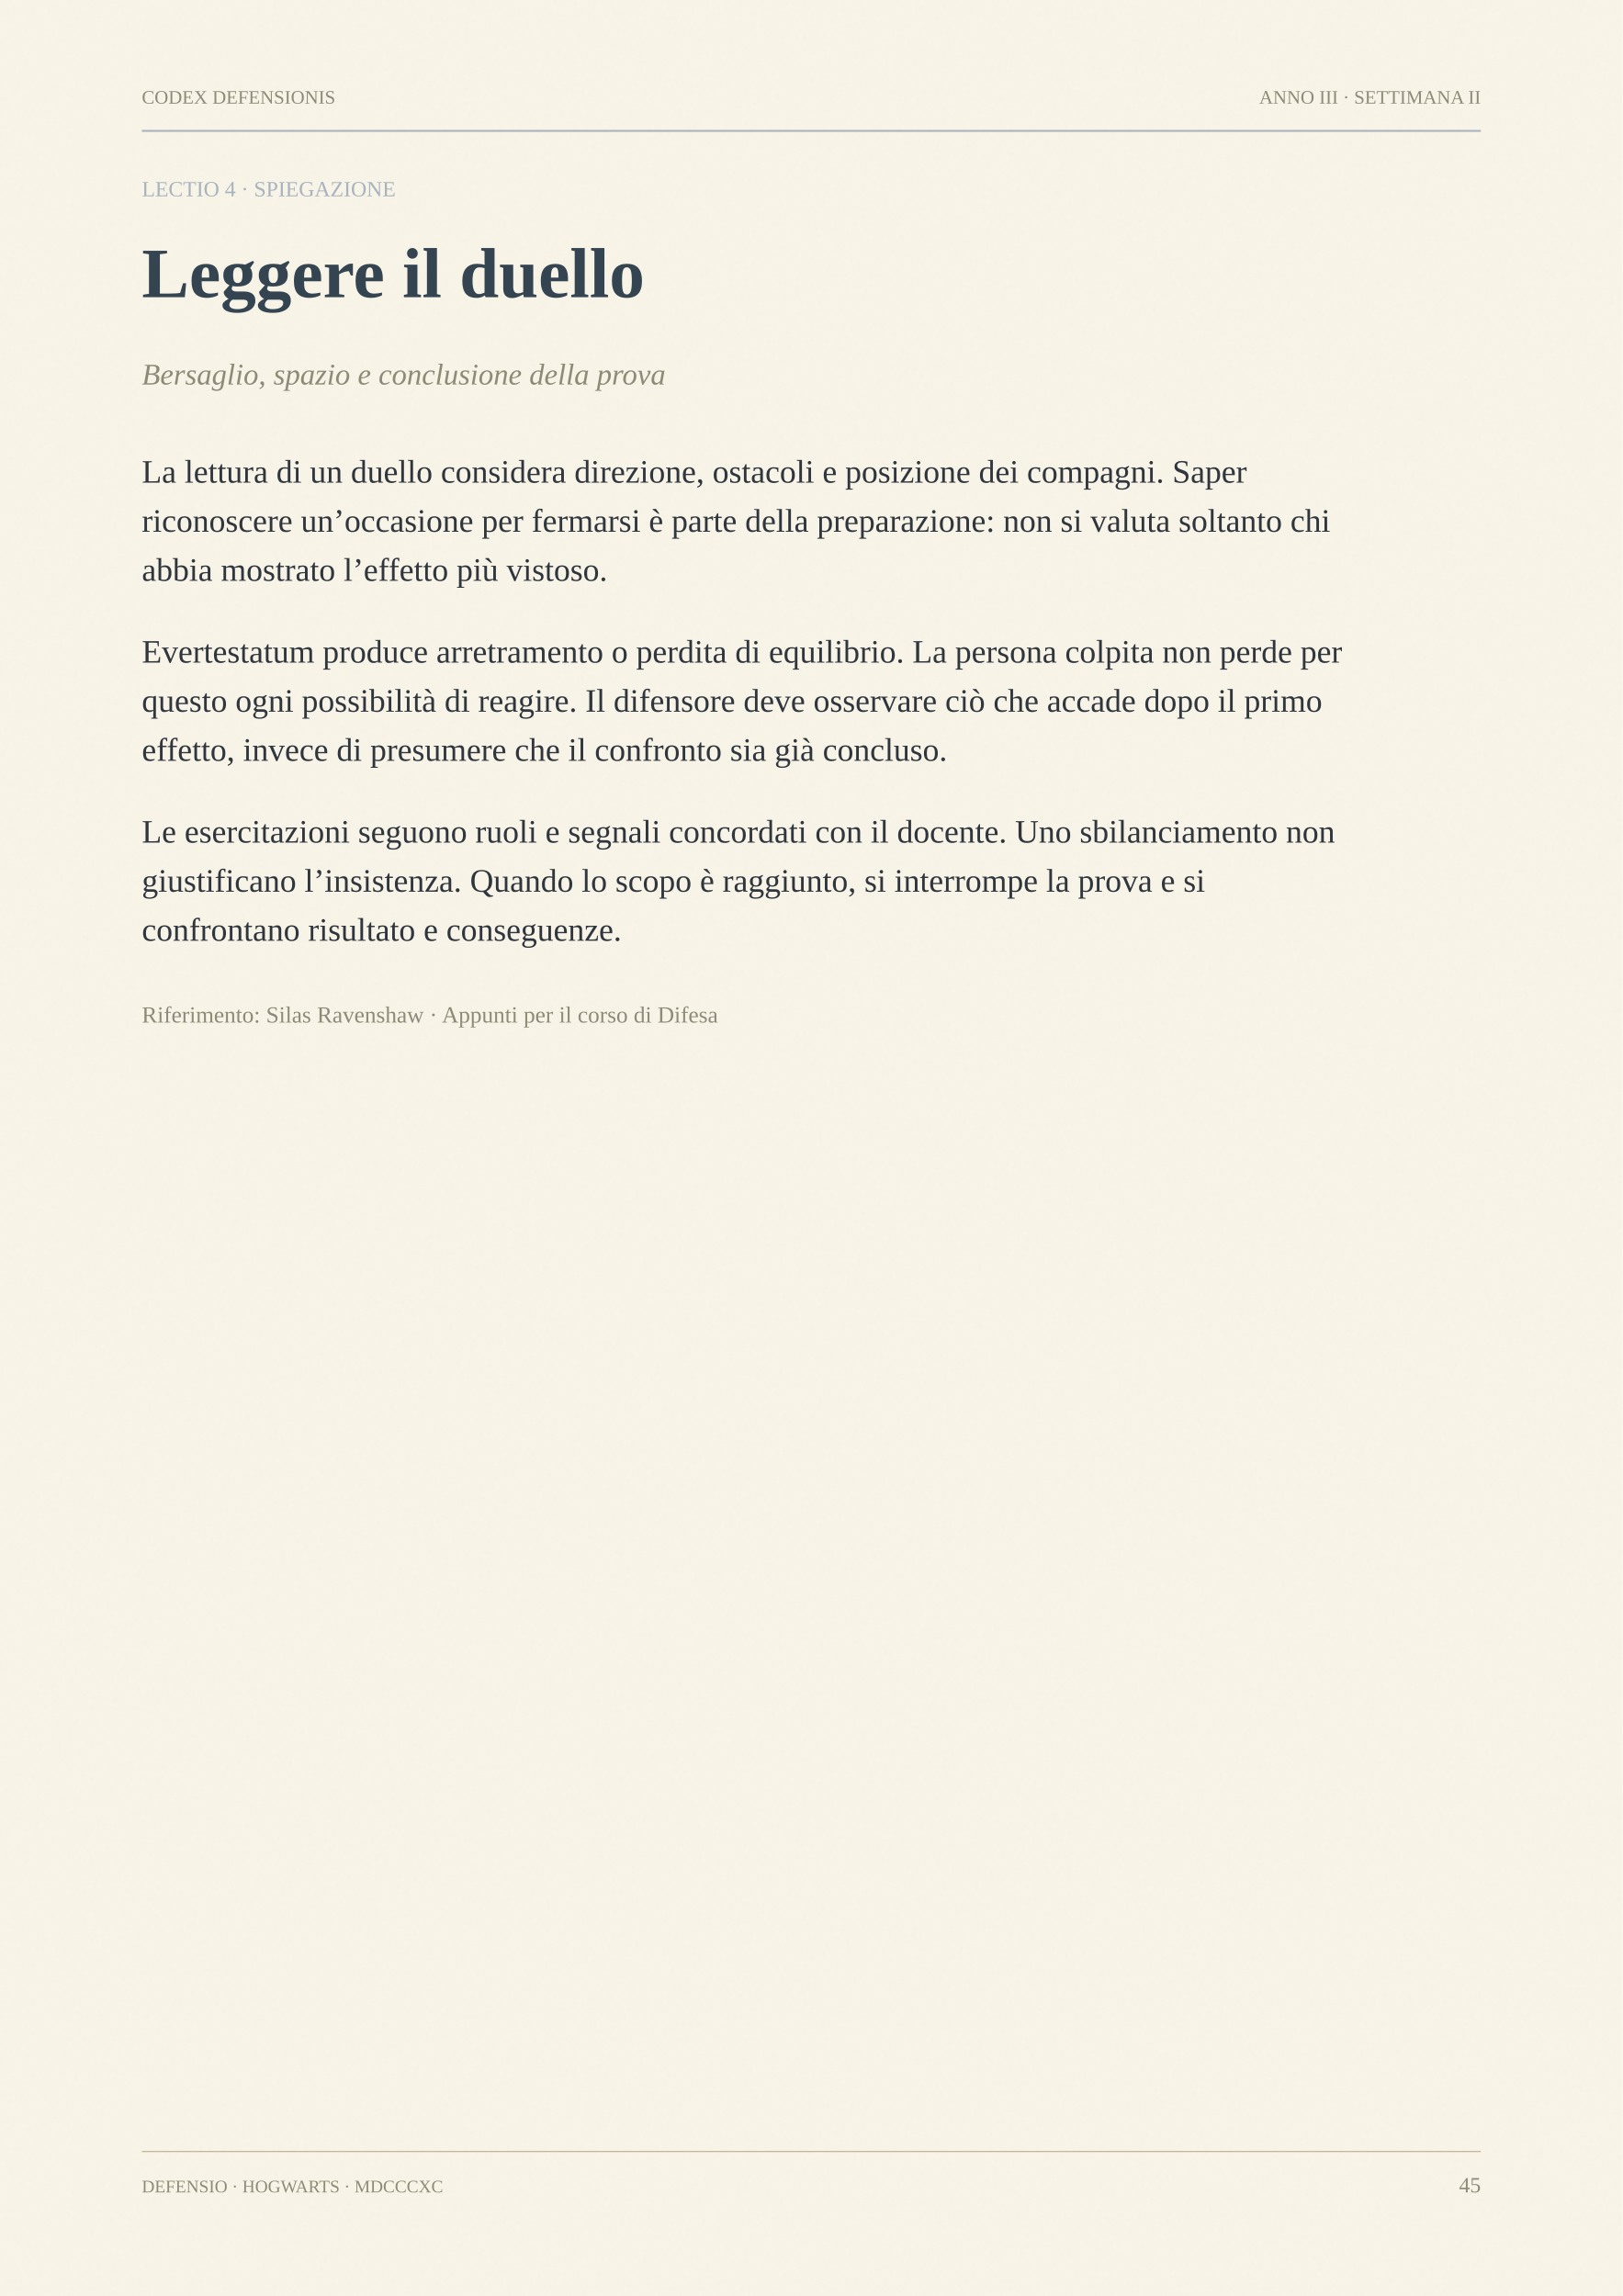
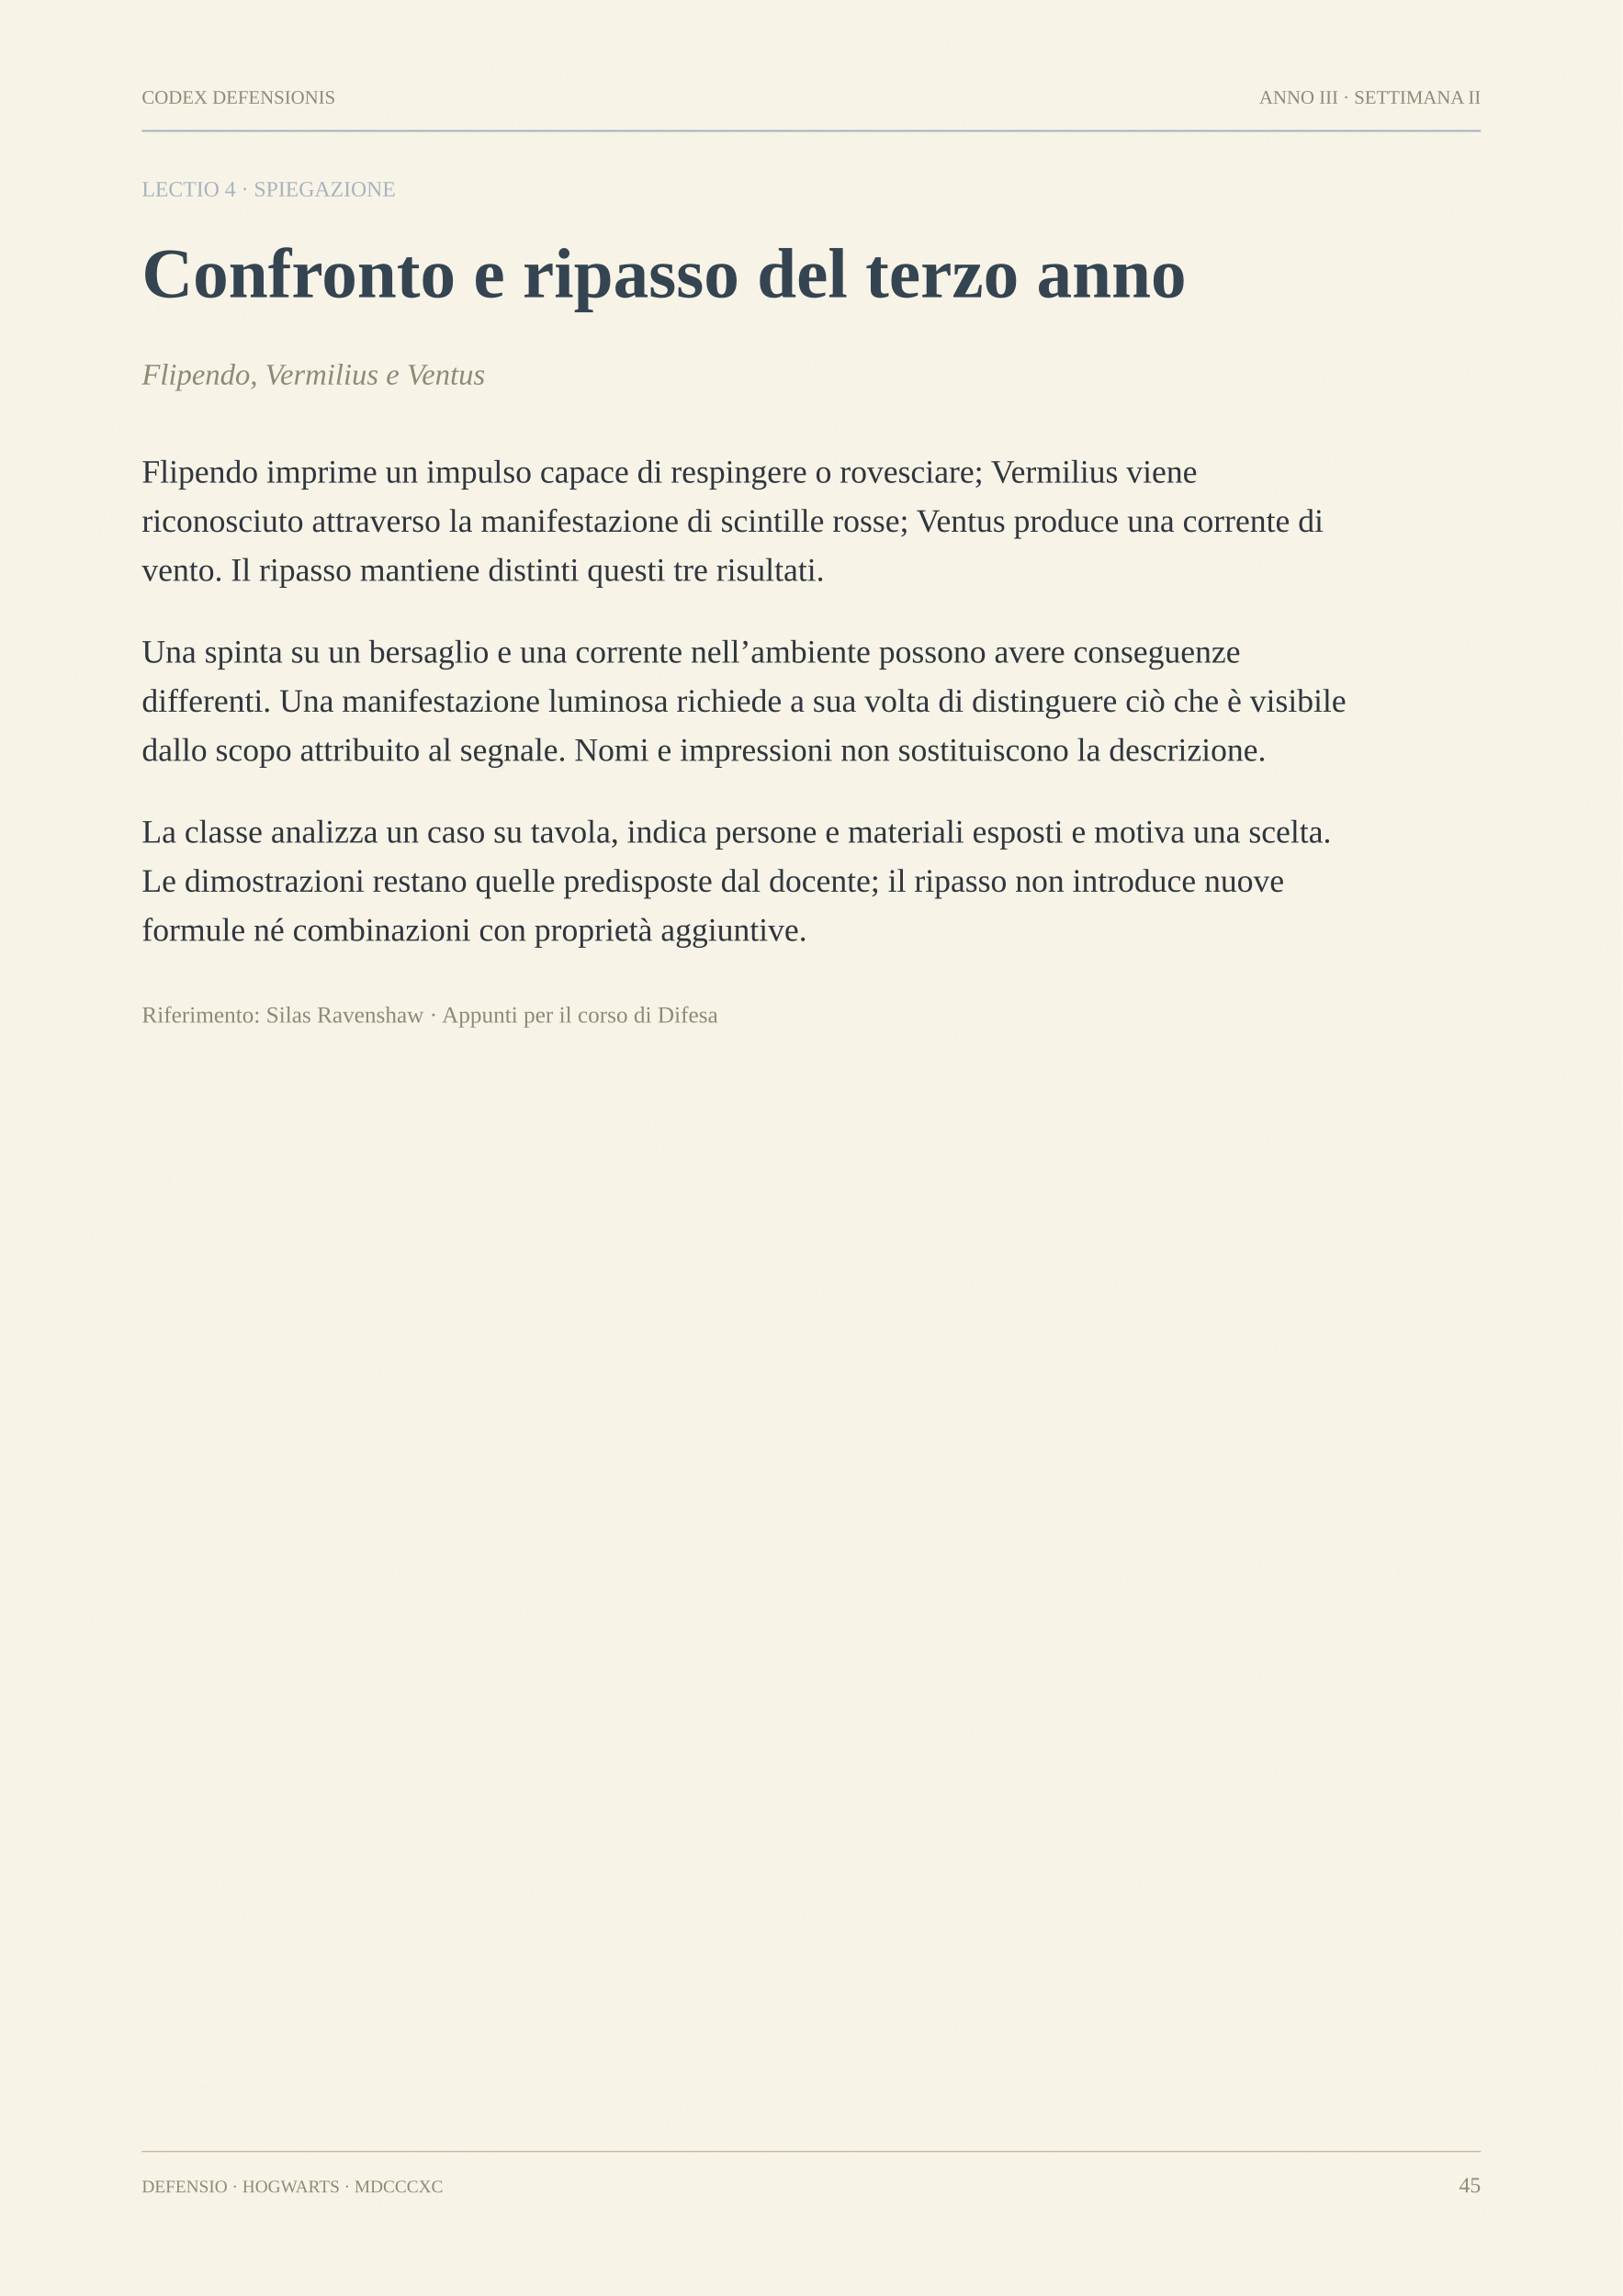
<svg xmlns="http://www.w3.org/2000/svg" width="595" height="842" viewBox="0 0 595 842">
  <defs>
    <filter id="grain">
      <feTurbulence type="fractalNoise" baseFrequency=".7" numOctaves="3" stitchTiles="stitch" />
      <feColorMatrix type="saturate" values="0" />
    </filter>
    <pattern id="paper" width="595" height="842" patternUnits="userSpaceOnUse">
      <rect width="595" height="842" filter="url(#grain)" opacity=".17" />
    </pattern>
    <linearGradient id="leather">
      <stop stop-color="#0e141a" />
      <stop offset=".12" stop-color="#394652" />
      <stop offset=".6" stop-color="#232f3b" />
      <stop offset="1" stop-color="#090e14" />
    </linearGradient>
  </defs>
  <rect width="595" height="842" fill="#f8f4e8" />
  <rect width="595" height="842" fill="url(#paper)" opacity=".17" />
  <text x="52" y="38" font-family="Georgia, Times New Roman, serif" font-size="7" fill="#8e8a76">CODEX DEFENSIONIS</text>
  <text x="543" y="38" font-family="Georgia, Times New Roman, serif" font-size="7" fill="#8e8a76" text-anchor="end">ANNO III · SETTIMANA II</text>
  <text x="52" y="72" font-family="Georgia, Times New Roman, serif" font-size="8" fill="#a9b3bd">LECTIO 4 · SPIEGAZIONE</text>
  <path d="M52 48H543" stroke="#a9b3bd" stroke-width=".7" />
-   <text x="52" y="109" font-family="Georgia, Times New Roman, serif" font-size="26" fill="#354451" font-weight="bold">Leggere il duello</text>
-   <text x="52" y="141" font-family="Georgia, Times New Roman, serif" font-size="11" fill="#8e8a76" font-style="italic">Bersaglio, spazio e conclusione della prova</text>
-   <text x="52" y="177" font-family="Georgia, Times New Roman, serif" font-size="12" fill="#30363d">La lettura di un duello considera direzione, ostacoli e posizione dei compagni. Saper</text>
-   <text x="52" y="195" font-family="Georgia, Times New Roman, serif" font-size="12" fill="#30363d">riconoscere un’occasione per fermarsi è parte della preparazione: non si valuta soltanto chi</text>
-   <text x="52" y="213" font-family="Georgia, Times New Roman, serif" font-size="12" fill="#30363d">abbia mostrato l’effetto più vistoso.</text>
-   <text x="52" y="243" font-family="Georgia, Times New Roman, serif" font-size="12" fill="#30363d">Evertestatum produce arretramento o perdita di equilibrio. La persona colpita non perde per</text>
-   <text x="52" y="261" font-family="Georgia, Times New Roman, serif" font-size="12" fill="#30363d">questo ogni possibilità di reagire. Il difensore deve osservare ciò che accade dopo il primo</text>
-   <text x="52" y="279" font-family="Georgia, Times New Roman, serif" font-size="12" fill="#30363d">effetto, invece di presumere che il confronto sia già concluso.</text>
-   <text x="52" y="309" font-family="Georgia, Times New Roman, serif" font-size="12" fill="#30363d">Le esercitazioni seguono ruoli e segnali concordati con il docente. Uno sbilanciamento non</text>
-   <text x="52" y="327" font-family="Georgia, Times New Roman, serif" font-size="12" fill="#30363d">giustificano l’insistenza. Quando lo scopo è raggiunto, si interrompe la prova e si</text>
-   <text x="52" y="345" font-family="Georgia, Times New Roman, serif" font-size="12" fill="#30363d">confrontano risultato e conseguenze.</text>
+   <text x="52" y="109" font-family="Georgia, Times New Roman, serif" font-size="26" fill="#354451" font-weight="bold">Confronto e ripasso del terzo anno</text>
+   <text x="52" y="141" font-family="Georgia, Times New Roman, serif" font-size="11" fill="#8e8a76" font-style="italic">Flipendo, Vermilius e Ventus</text>
+   <text x="52" y="177" font-family="Georgia, Times New Roman, serif" font-size="12" fill="#30363d">Flipendo imprime un impulso capace di respingere o rovesciare; Vermilius viene</text>
+   <text x="52" y="195" font-family="Georgia, Times New Roman, serif" font-size="12" fill="#30363d">riconosciuto attraverso la manifestazione di scintille rosse; Ventus produce una corrente di</text>
+   <text x="52" y="213" font-family="Georgia, Times New Roman, serif" font-size="12" fill="#30363d">vento. Il ripasso mantiene distinti questi tre risultati.</text>
+   <text x="52" y="243" font-family="Georgia, Times New Roman, serif" font-size="12" fill="#30363d">Una spinta su un bersaglio e una corrente nell’ambiente possono avere conseguenze</text>
+   <text x="52" y="261" font-family="Georgia, Times New Roman, serif" font-size="12" fill="#30363d">differenti. Una manifestazione luminosa richiede a sua volta di distinguere ciò che è visibile</text>
+   <text x="52" y="279" font-family="Georgia, Times New Roman, serif" font-size="12" fill="#30363d">dallo scopo attribuito al segnale. Nomi e impressioni non sostituiscono la descrizione.</text>
+   <text x="52" y="309" font-family="Georgia, Times New Roman, serif" font-size="12" fill="#30363d">La classe analizza un caso su tavola, indica persone e materiali esposti e motiva una scelta.</text>
+   <text x="52" y="327" font-family="Georgia, Times New Roman, serif" font-size="12" fill="#30363d">Le dimostrazioni restano quelle predisposte dal docente; il ripasso non introduce nuove</text>
+   <text x="52" y="345" font-family="Georgia, Times New Roman, serif" font-size="12" fill="#30363d">formule né combinazioni con proprietà aggiuntive.</text>
  <text x="52" y="375" font-family="Georgia, Times New Roman, serif" font-size="8.5" fill="#8e8a76">Riferimento: Silas Ravenshaw · Appunti per il corso di Difesa</text>
  <path d="M52 789H543" stroke="#c3b89b" stroke-width=".45" />
  <text x="52" y="804" font-family="Georgia, Times New Roman, serif" font-size="6.5" fill="#8e8a76">DEFENSIO · HOGWARTS · MDCCCXC</text>
  <text x="543" y="804" font-family="Georgia, Times New Roman, serif" font-size="8" fill="#8e8a76" text-anchor="end">45</text>
</svg>
